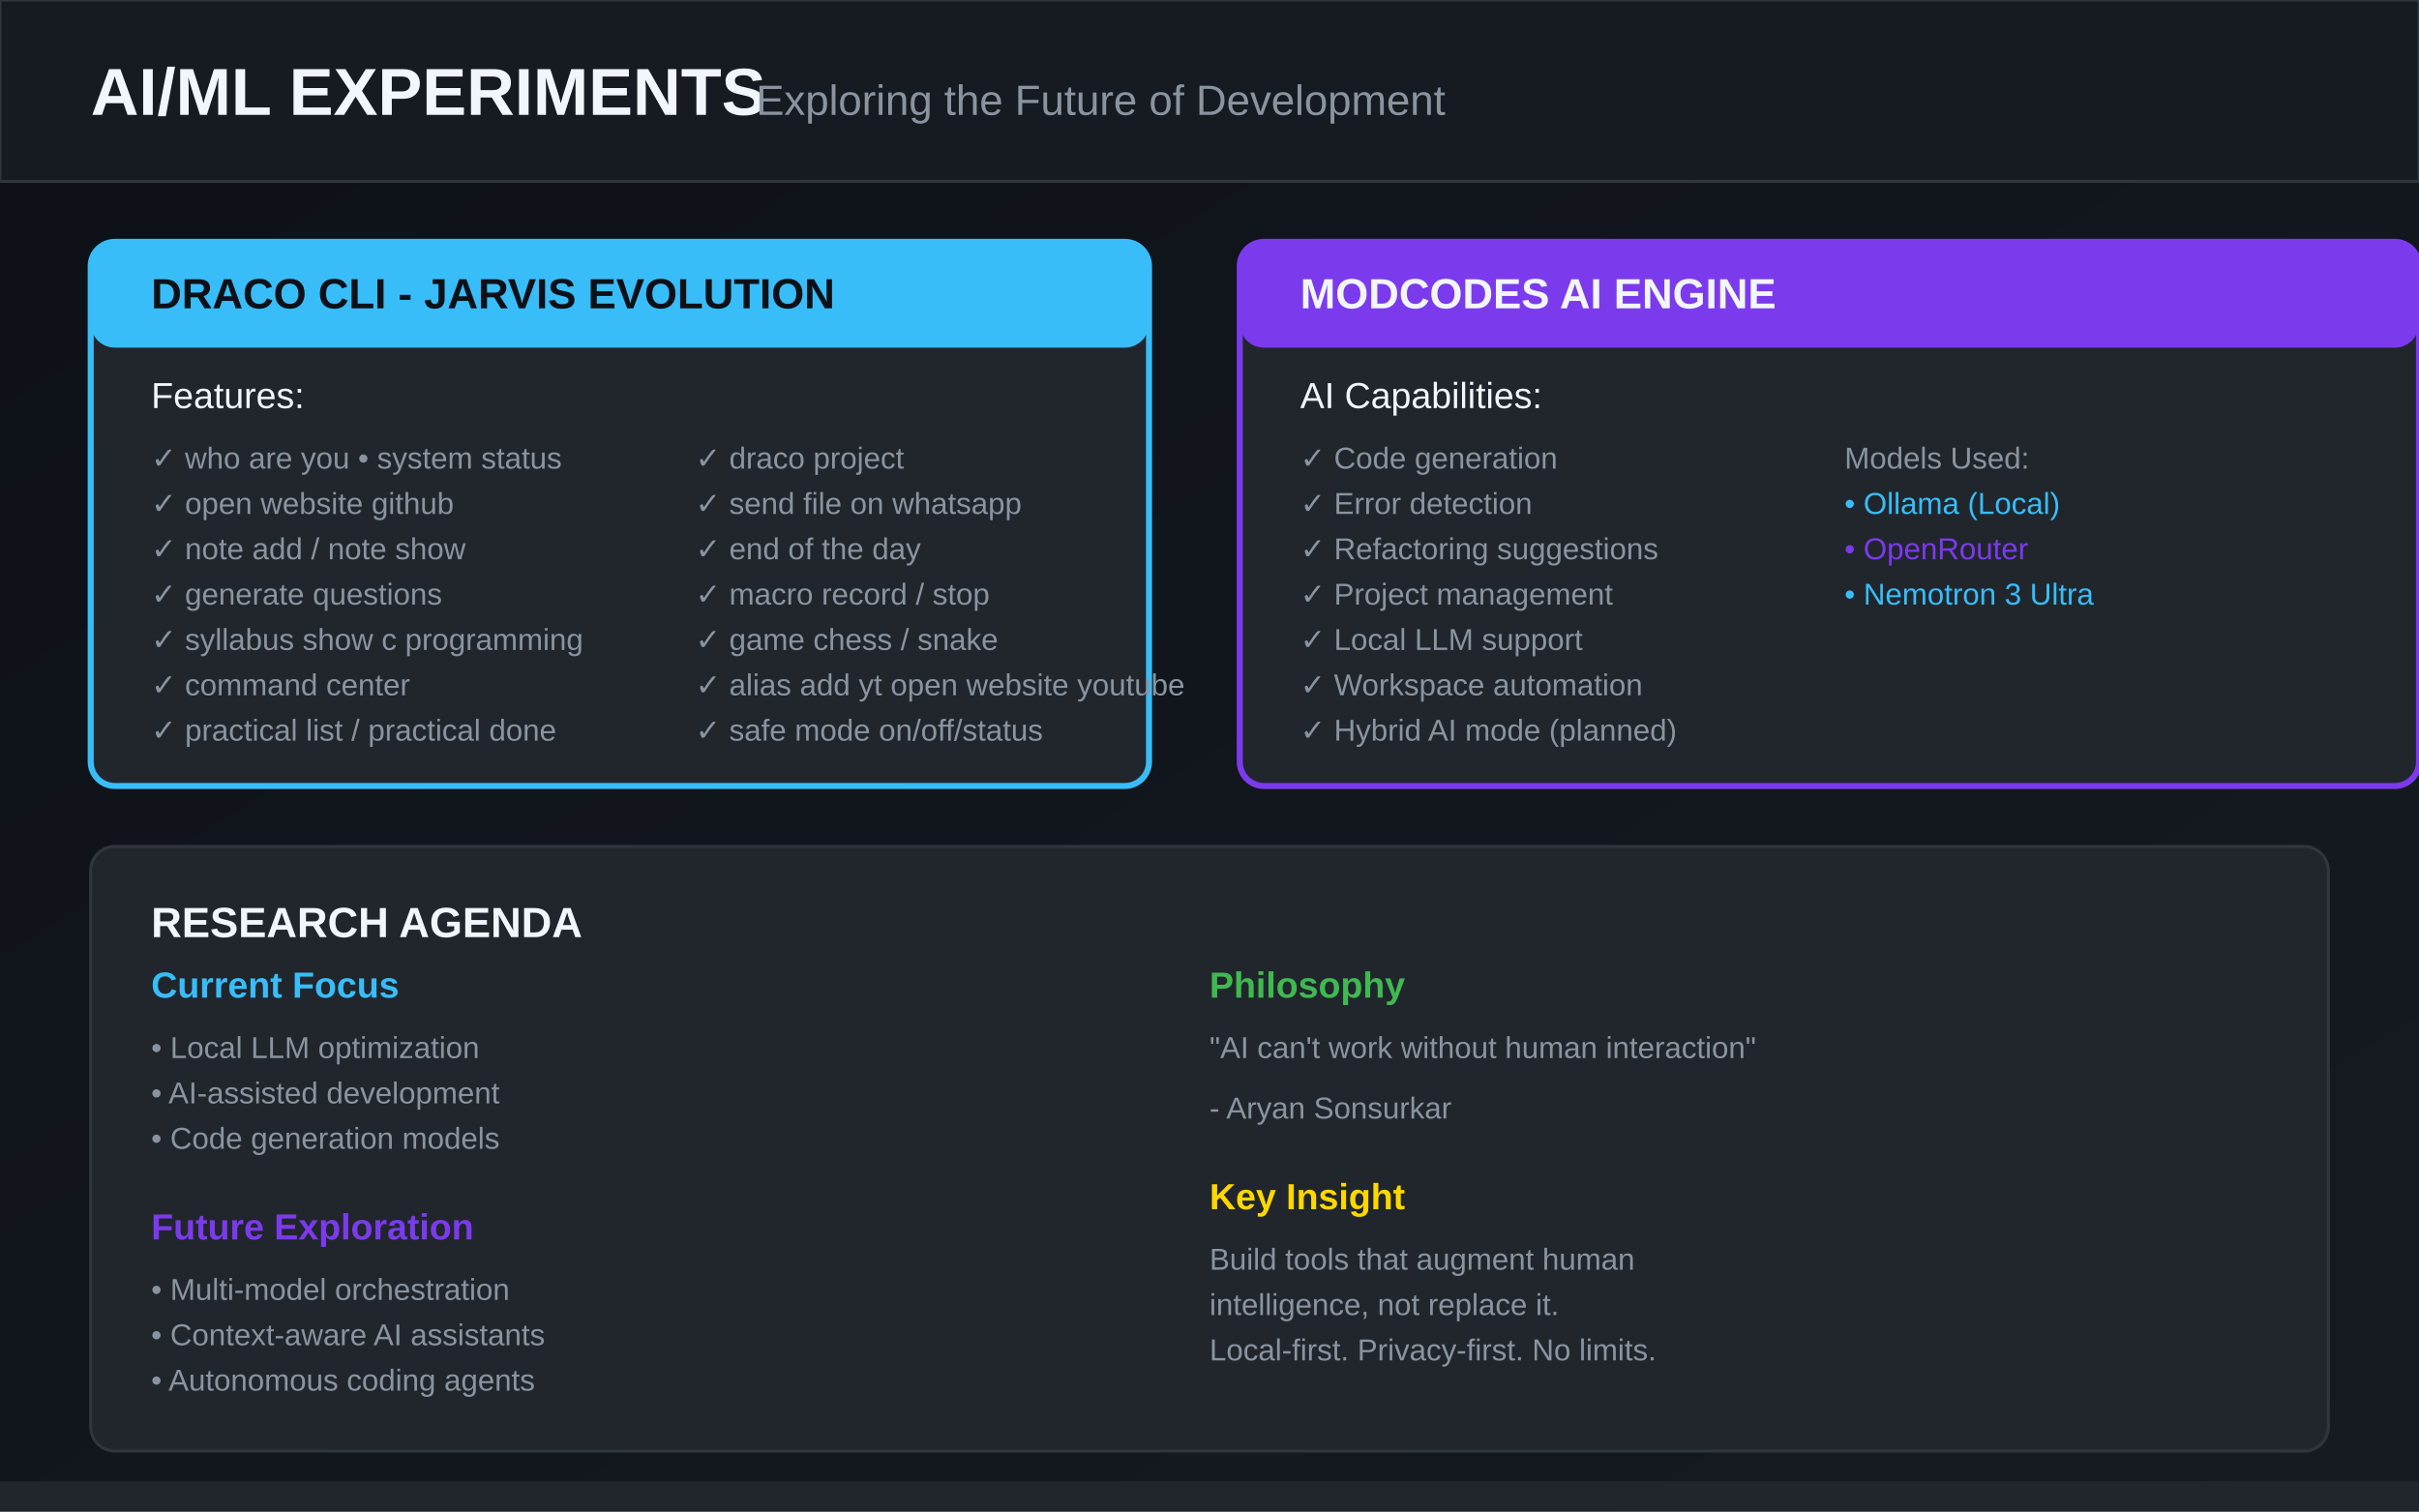
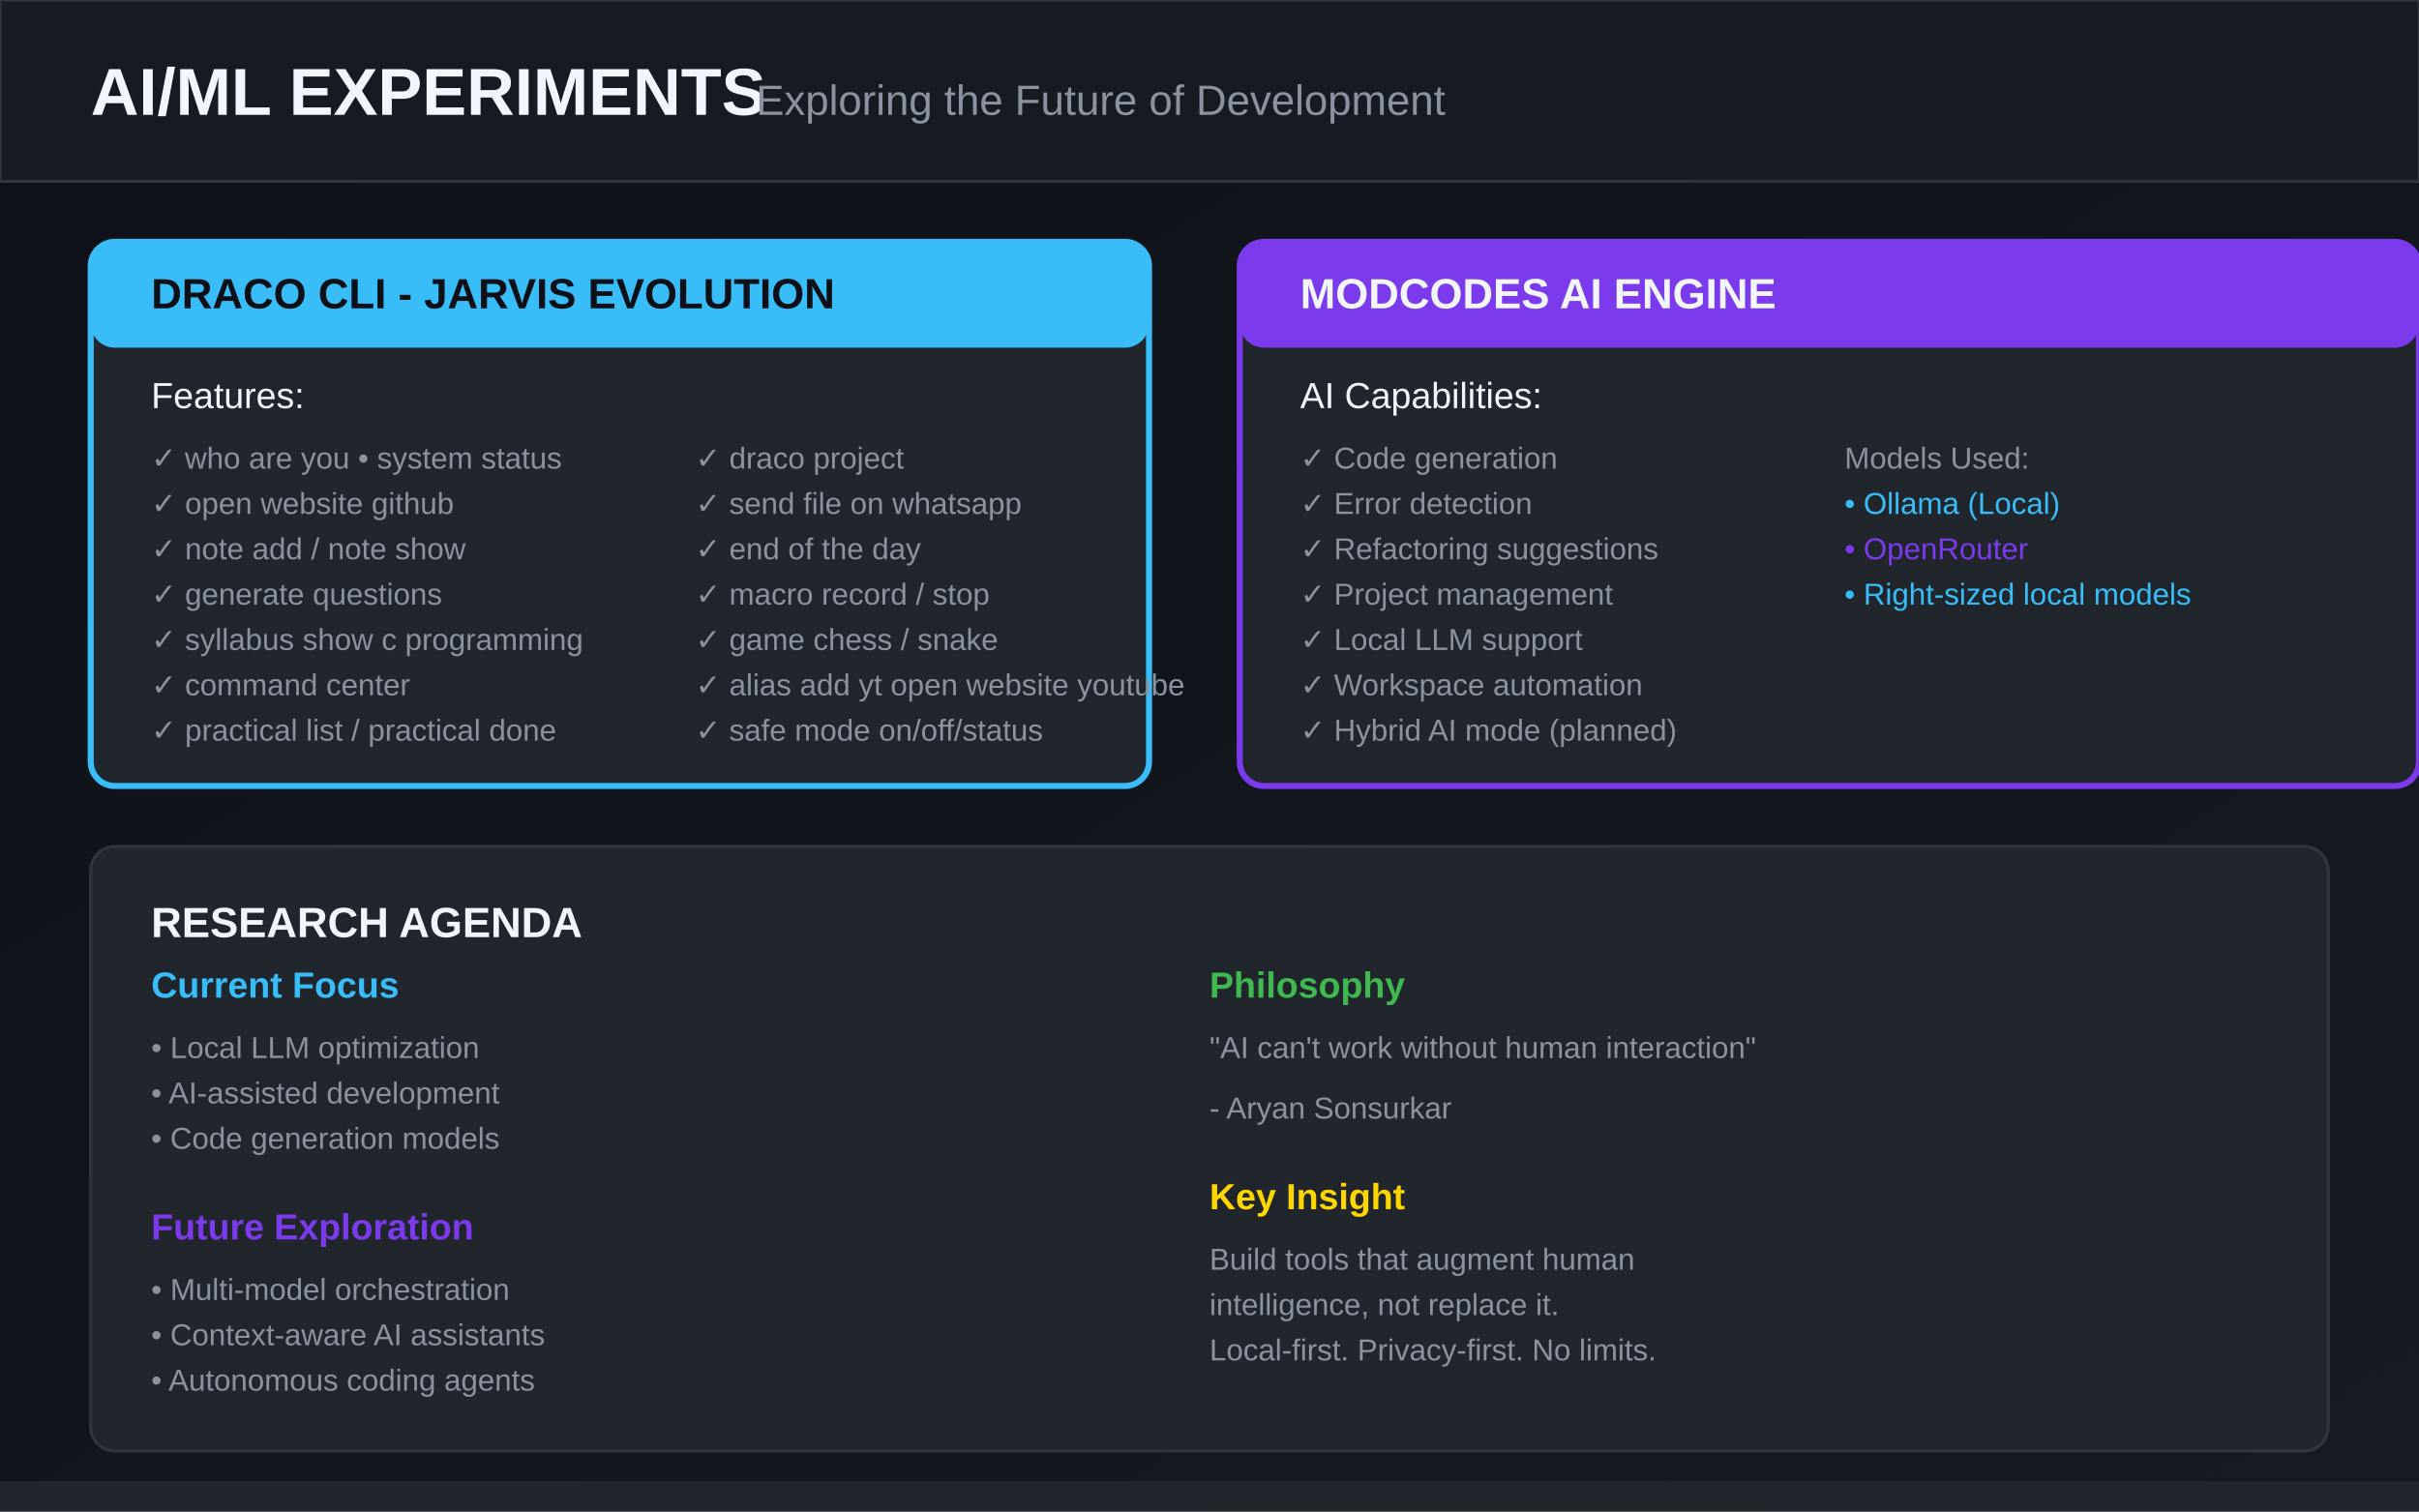
<svg xmlns="http://www.w3.org/2000/svg" viewBox="0 0 800 500">
  <defs>
    <linearGradient id="bgGrad" x1="0%" y1="0%" x2="100%" y2="100%">
      <stop offset="0%" style="stop-color:#0d1117" />
      <stop offset="100%" style="stop-color:#161b22" />
    </linearGradient>
  </defs>
  <rect width="800" height="500" fill="url(#bgGrad)" />
  <rect x="0" y="0" width="800" height="60" fill="#161b22" stroke="#30363d" stroke-width="1" />
  <text x="30" y="38" font-family="Segoe UI, Arial" font-size="22" fill="#f0f6fc" font-weight="bold">AI/ML EXPERIMENTS</text>
  <text x="250" y="38" font-family="Segoe UI, Arial" font-size="14" fill="#8b949e">Exploring the Future of Development</text>
  <g transform="translate(30, 80)">
    <rect x="0" y="0" width="350" height="180" rx="8" fill="#21262d" stroke="#38bdf8" stroke-width="2" />
    <rect x="0" y="0" width="350" height="35" rx="8" fill="#38bdf8" />
    <text x="20" y="22" font-family="Segoe UI, Arial" font-size="14" fill="#0d1117" font-weight="bold">DRACO CLI - JARVIS EVOLUTION</text>
    <text x="20" y="55" font-family="Segoe UI, Arial" font-size="12" fill="#f0f6fc">Features:</text>
    <text x="20" y="75" font-family="Segoe UI, Arial" font-size="10" fill="#8b949e">✓ who are you • system status</text>
    <text x="20" y="90" font-family="Segoe UI, Arial" font-size="10" fill="#8b949e">✓ open website github</text>
    <text x="20" y="105" font-family="Segoe UI, Arial" font-size="10" fill="#8b949e">✓ note add / note show</text>
    <text x="20" y="120" font-family="Segoe UI, Arial" font-size="10" fill="#8b949e">✓ generate questions</text>
    <text x="20" y="135" font-family="Segoe UI, Arial" font-size="10" fill="#8b949e">✓ syllabus show c programming</text>
    <text x="20" y="150" font-family="Segoe UI, Arial" font-size="10" fill="#8b949e">✓ command center</text>
    <text x="20" y="165" font-family="Segoe UI, Arial" font-size="10" fill="#8b949e">✓ practical list / practical done</text>
    <text x="200" y="75" font-family="Segoe UI, Arial" font-size="10" fill="#8b949e">✓ draco project</text>
    <text x="200" y="90" font-family="Segoe UI, Arial" font-size="10" fill="#8b949e">✓ send file on whatsapp</text>
    <text x="200" y="105" font-family="Segoe UI, Arial" font-size="10" fill="#8b949e">✓ end of the day</text>
    <text x="200" y="120" font-family="Segoe UI, Arial" font-size="10" fill="#8b949e">✓ macro record / stop</text>
    <text x="200" y="135" font-family="Segoe UI, Arial" font-size="10" fill="#8b949e">✓ game chess / snake</text>
    <text x="200" y="150" font-family="Segoe UI, Arial" font-size="10" fill="#8b949e">✓ alias add yt open website youtube</text>
    <text x="200" y="165" font-family="Segoe UI, Arial" font-size="10" fill="#8b949e">✓ safe mode on/off/status</text>
    <rect x="380" y="0" width="390" height="180" rx="8" fill="#21262d" stroke="#7c3aed" stroke-width="2" />
    <rect x="380" y="0" width="390" height="35" rx="8" fill="#7c3aed" />
    <text x="400" y="22" font-family="Segoe UI, Arial" font-size="14" fill="#f0f6fc" font-weight="bold">MODCODES AI ENGINE</text>
    <text x="400" y="55" font-family="Segoe UI, Arial" font-size="12" fill="#f0f6fc">AI Capabilities:</text>
    <text x="400" y="75" font-family="Segoe UI, Arial" font-size="10" fill="#8b949e">✓ Code generation</text>
    <text x="400" y="90" font-family="Segoe UI, Arial" font-size="10" fill="#8b949e">✓ Error detection</text>
    <text x="400" y="105" font-family="Segoe UI, Arial" font-size="10" fill="#8b949e">✓ Refactoring suggestions</text>
    <text x="400" y="120" font-family="Segoe UI, Arial" font-size="10" fill="#8b949e">✓ Project management</text>
    <text x="400" y="135" font-family="Segoe UI, Arial" font-size="10" fill="#8b949e">✓ Local LLM support</text>
    <text x="400" y="150" font-family="Segoe UI, Arial" font-size="10" fill="#8b949e">✓ Workspace automation</text>
    <text x="400" y="165" font-family="Segoe UI, Arial" font-size="10" fill="#8b949e">✓ Hybrid AI mode (planned)</text>
    <text x="580" y="75" font-family="Segoe UI, Arial" font-size="10" fill="#8b949e">Models Used:</text>
    <text x="580" y="90" font-family="Segoe UI, Arial" font-size="10" fill="#38bdf8">• Ollama (Local)</text>
    <text x="580" y="105" font-family="Segoe UI, Arial" font-size="10" fill="#7c3aed">• OpenRouter</text>
-     <text x="580" y="120" font-family="Segoe UI, Arial" font-size="10" fill="#38bdf8">• Nemotron 3 Ultra</text>
+     <text x="580" y="120" font-family="Segoe UI, Arial" font-size="10" fill="#38bdf8">• Right-sized local models</text>
  </g>
  <rect x="30" y="280" width="740" height="200" rx="8" fill="#21262d" stroke="#30363d" />
  <text x="50" y="310" font-family="Segoe UI, Arial" font-size="14" fill="#f0f6fc" font-weight="bold">RESEARCH AGENDA</text>
  <g transform="translate(50, 330)">
    <text x="0" y="0" font-family="Segoe UI, Arial" font-size="12" fill="#38bdf8" font-weight="bold">Current Focus</text>
    <text x="0" y="20" font-family="Segoe UI, Arial" font-size="10" fill="#8b949e">• Local LLM optimization</text>
    <text x="0" y="35" font-family="Segoe UI, Arial" font-size="10" fill="#8b949e">• AI-assisted development</text>
    <text x="0" y="50" font-family="Segoe UI, Arial" font-size="10" fill="#8b949e">• Code generation models</text>
    <text x="0" y="80" font-family="Segoe UI, Arial" font-size="12" fill="#7c3aed" font-weight="bold">Future Exploration</text>
    <text x="0" y="100" font-family="Segoe UI, Arial" font-size="10" fill="#8b949e">• Multi-model orchestration</text>
    <text x="0" y="115" font-family="Segoe UI, Arial" font-size="10" fill="#8b949e">• Context-aware AI assistants</text>
    <text x="0" y="130" font-family="Segoe UI, Arial" font-size="10" fill="#8b949e">• Autonomous coding agents</text>
    <text x="350" y="0" font-family="Segoe UI, Arial" font-size="12" fill="#3fb950" font-weight="bold">Philosophy</text>
    <text x="350" y="20" font-family="Segoe UI, Arial" font-size="10" fill="#8b949e">"AI can't work without human interaction"</text>
    <text x="350" y="40" font-family="Segoe UI, Arial" font-size="10" fill="#8b949e">- Aryan Sonsurkar</text>
    <text x="350" y="70" font-family="Segoe UI, Arial" font-size="12" fill="#ffd700" font-weight="bold">Key Insight</text>
    <text x="350" y="90" font-family="Segoe UI, Arial" font-size="10" fill="#8b949e">Build tools that augment human</text>
    <text x="350" y="105" font-family="Segoe UI, Arial" font-size="10" fill="#8b949e">intelligence, not replace it.</text>
    <text x="350" y="120" font-family="Segoe UI, Arial" font-size="10" fill="#8b949e">Local-first. Privacy-first. No limits.</text>
  </g>
  <rect x="0" y="490" width="800" height="10" fill="#21262d" />
</svg>
